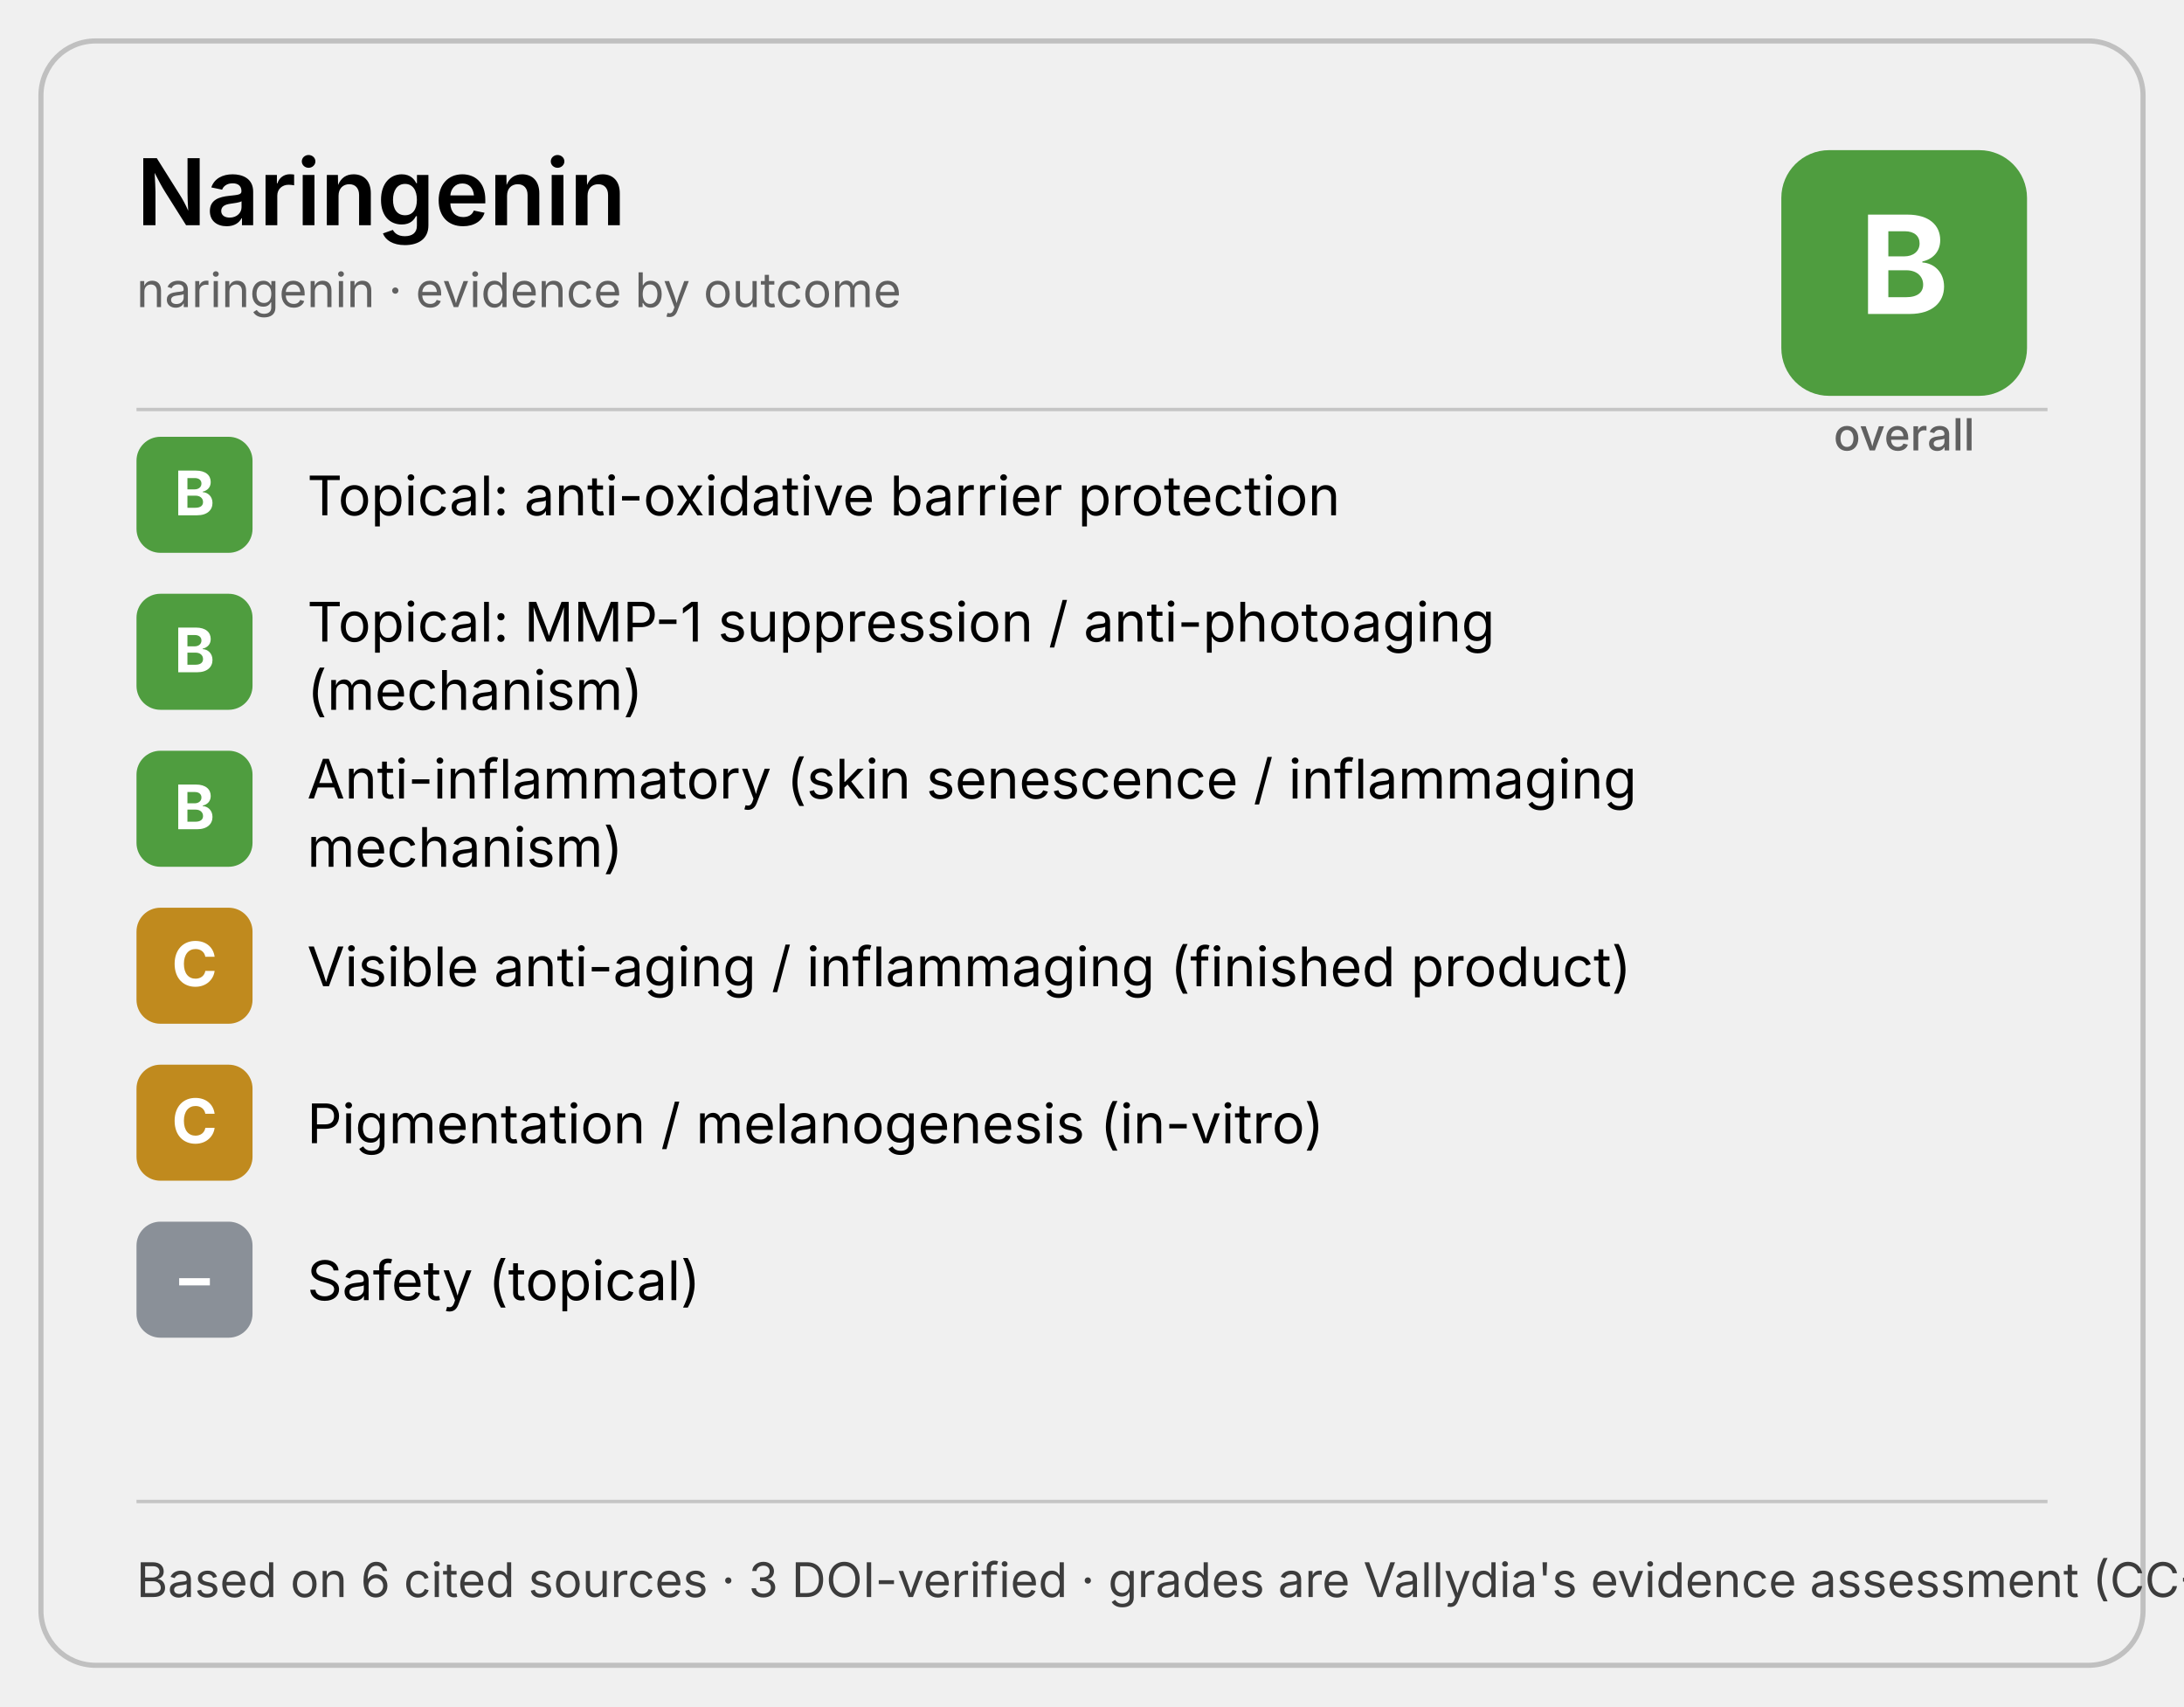
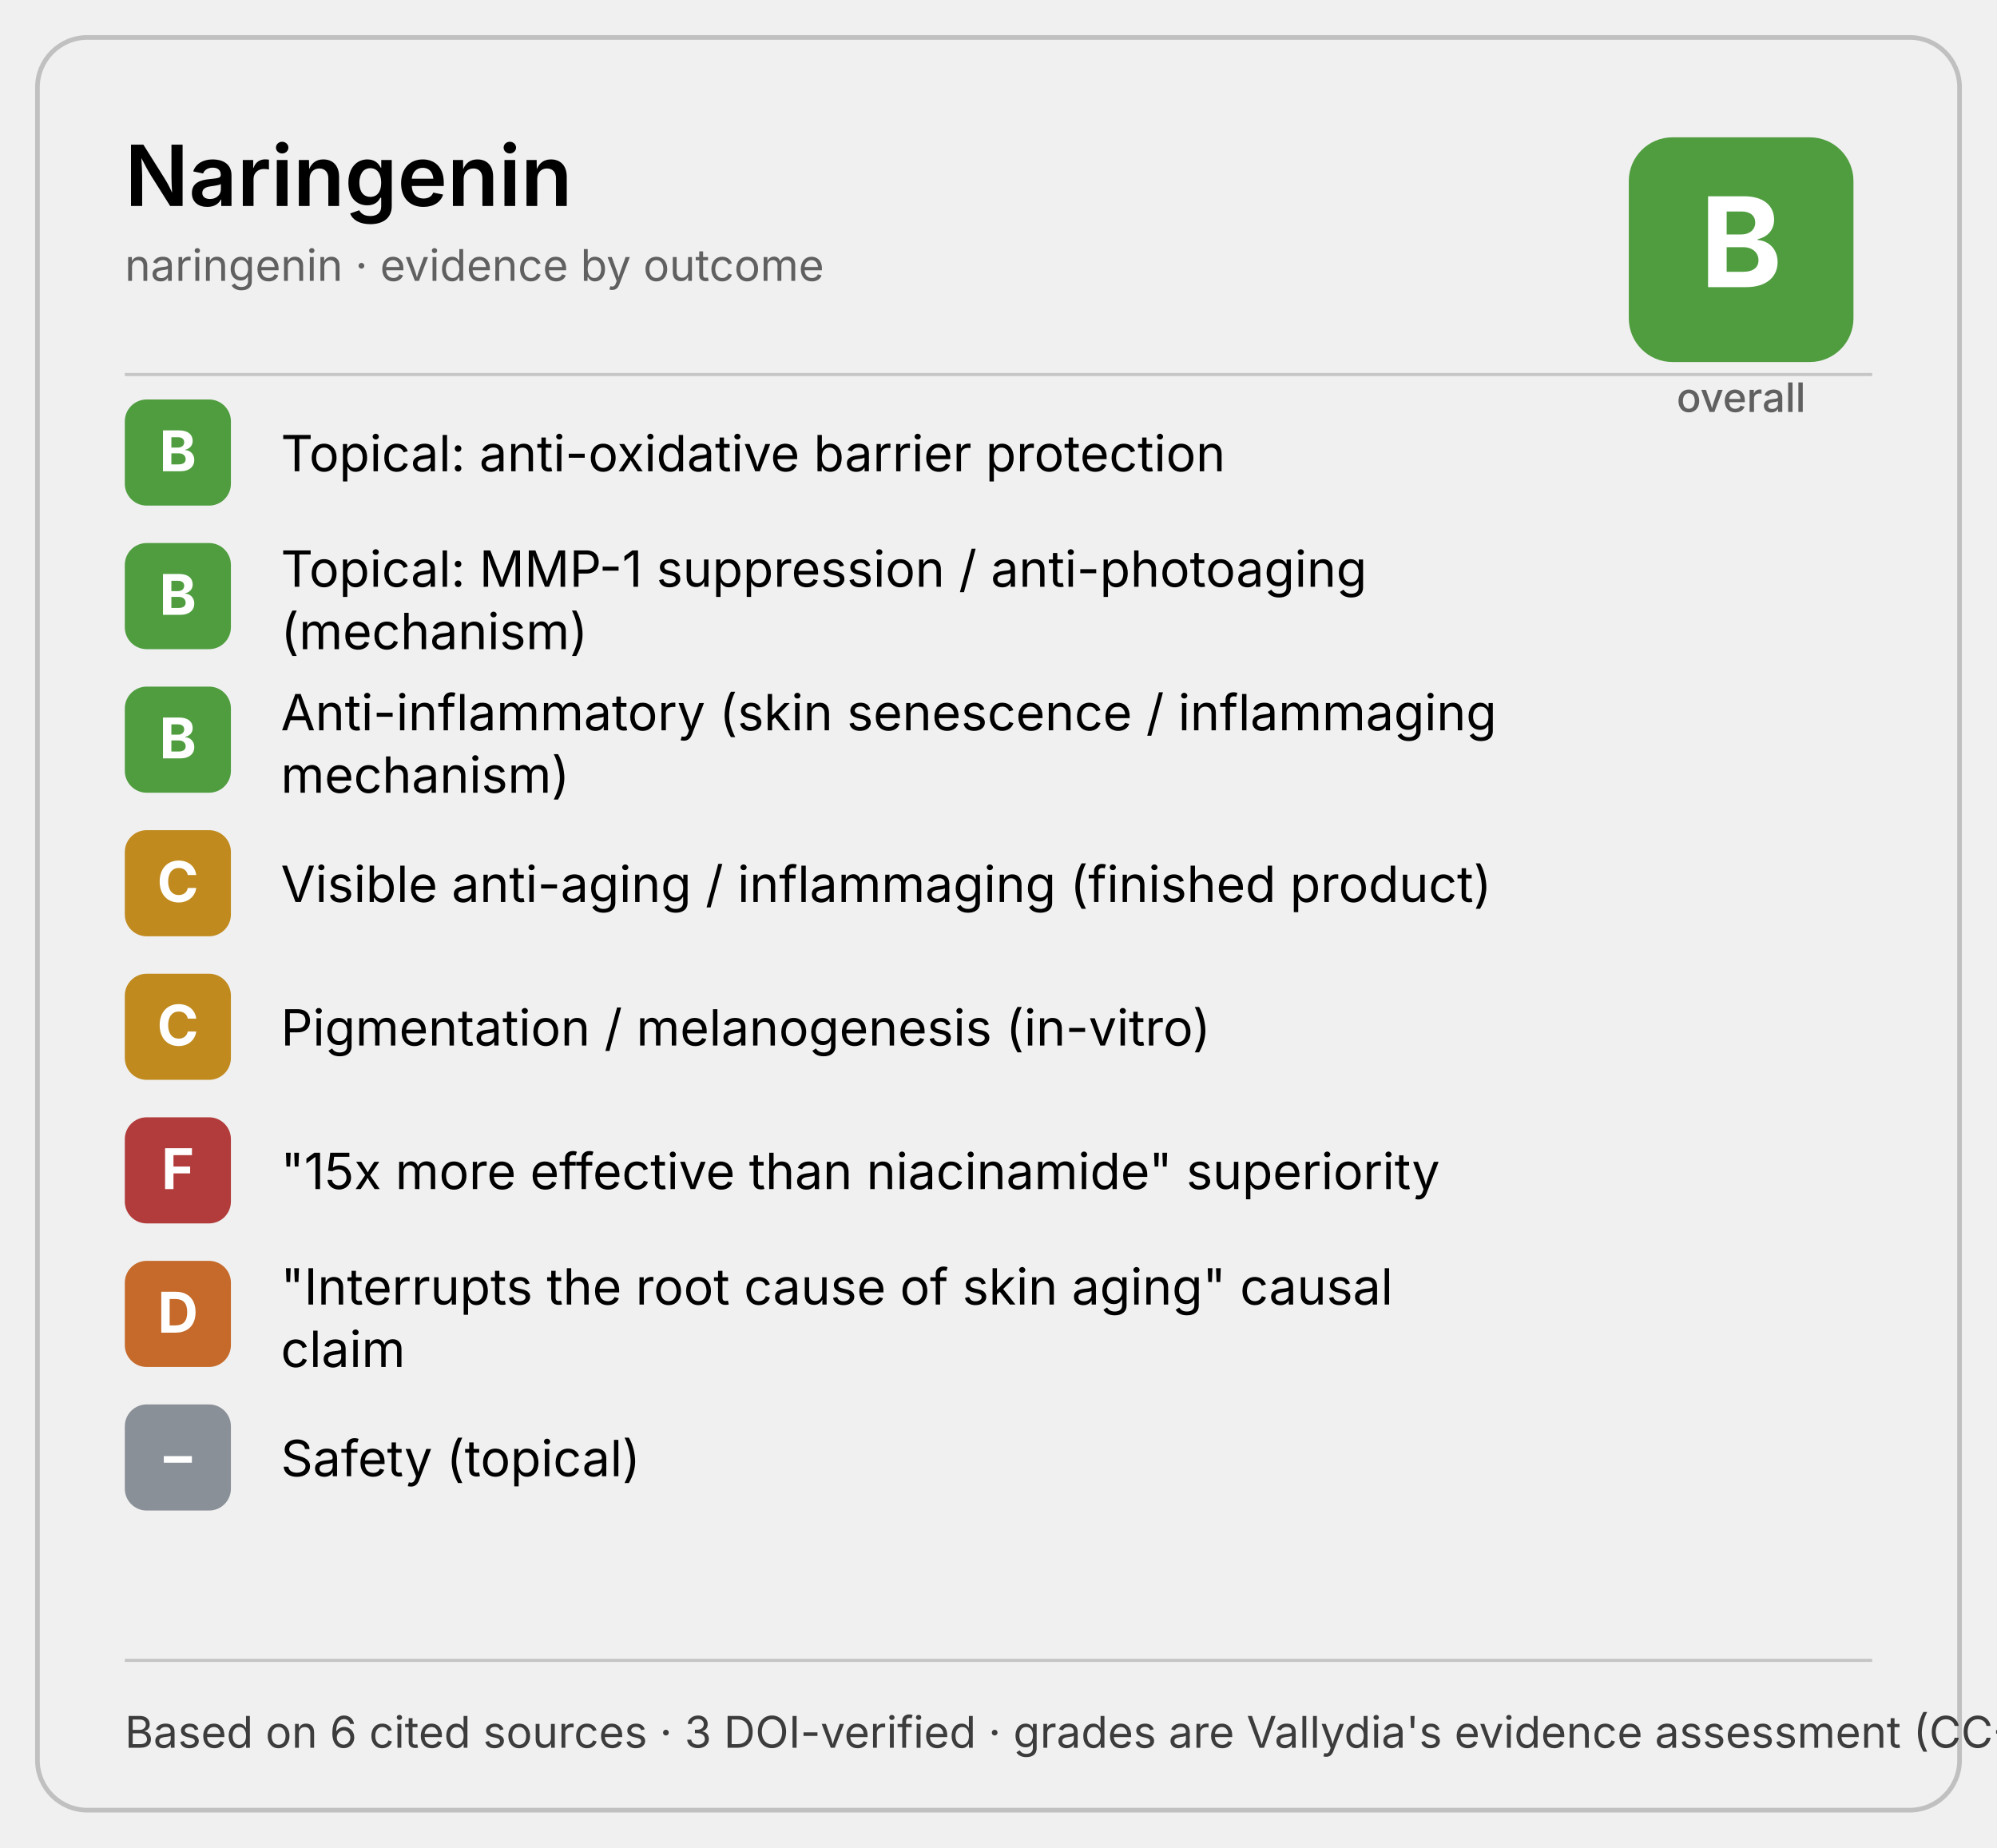
- <svg xmlns="http://www.w3.org/2000/svg" width="640" height="500" viewBox="0 0 640 500" role="img">
+ <svg xmlns="http://www.w3.org/2000/svg" width="640" height="592" viewBox="0 0 640 592" role="img">
  <style>
    .t { font: 600 27px system-ui, -apple-system, "Segoe UI", sans-serif; fill: currentColor; }
    .s { font: 400 14px system-ui, -apple-system, "Segoe UI", sans-serif; fill: currentColor; opacity:.6; }
    .out { font: 400 16px system-ui, -apple-system, "Segoe UI", sans-serif; fill: currentColor; }
    .chip { font: 700 18px system-ui, -apple-system, "Segoe UI", sans-serif; fill: #fff; }
    .obig { font: 700 40px system-ui, -apple-system, "Segoe UI", sans-serif; fill: #fff; }
    .olab { font: 500 13px system-ui, -apple-system, "Segoe UI", sans-serif; fill: currentColor; opacity:.6; }
    .f  { font: 400 14px system-ui, -apple-system, "Segoe UI", sans-serif; fill: currentColor; opacity:.75; }
    .b  { fill: none; stroke: currentColor; stroke-opacity:.2; stroke-width:1.5; }
  </style>
-   <rect class="b" x="12" y="12" width="616" height="476" rx="16" />
+   <rect class="b" x="12" y="12" width="616" height="568" rx="16" />
  <text x="40" y="66" class="t">Naringenin</text>
  <text x="40" y="90" class="s">naringenin · evidence by outcome</text>
  <rect x="522" y="44" width="72" height="72" rx="14" fill="#4f9d3f" />
  <text x="558" y="92" text-anchor="middle" class="obig">B</text>
  <text x="558" y="132" text-anchor="middle" class="olab">overall</text>
  <line x1="40" y1="120" x2="600" y2="120" stroke="currentColor" stroke-opacity=".18" />
  <rect x="40" y="128" width="34" height="34" rx="7" fill="#4f9d3f" />
  <text x="57" y="151" text-anchor="middle" class="chip">B</text>
  <text x="90" y="151" class="out">Topical: anti-oxidative barrier protection</text>
  <rect x="40" y="174" width="34" height="34" rx="7" fill="#4f9d3f" />
  <text x="57" y="197" text-anchor="middle" class="chip">B</text>
  <text x="90" y="188" class="out">Topical: MMP-1 suppression / anti-photoaging</text>
  <text x="90" y="208" class="out">(mechanism)</text>
  <rect x="40" y="220" width="34" height="34" rx="7" fill="#4f9d3f" />
  <text x="57" y="243" text-anchor="middle" class="chip">B</text>
  <text x="90" y="234" class="out">Anti-inflammatory (skin senescence / inflammaging</text>
  <text x="90" y="254" class="out">mechanism)</text>
  <rect x="40" y="266" width="34" height="34" rx="7" fill="#c08a1e" />
  <text x="57" y="289" text-anchor="middle" class="chip">C</text>
  <text x="90" y="289" class="out">Visible anti-aging / inflammaging (finished product)</text>
  <rect x="40" y="312" width="34" height="34" rx="7" fill="#c08a1e" />
  <text x="57" y="335" text-anchor="middle" class="chip">C</text>
  <text x="90" y="335" class="out">Pigmentation / melanogenesis (in-vitro)</text>
-   <rect x="40" y="358" width="34" height="34" rx="7" fill="#8a9098" />
-   <text x="57" y="381" text-anchor="middle" class="chip">–</text>
-   <text x="90" y="381" class="out">Safety (topical)</text>
-   <line x1="40" y1="440" x2="600" y2="440" stroke="currentColor" stroke-opacity=".18" />
-   <text x="40" y="468" class="f">Based on 6 cited sources · 3 DOI-verified · grades are Vallydia's evidence assessment (CC-BY-4.0)</text>
+   <rect x="40" y="358" width="34" height="34" rx="7" fill="#b23b3b" />
+   <text x="57" y="381" text-anchor="middle" class="chip">F</text>
+   <text x="90" y="381" class="out">"15x more effective than niacinamide" superiority</text>
+   <rect x="40" y="404" width="34" height="34" rx="7" fill="#c56a2a" />
+   <text x="57" y="427" text-anchor="middle" class="chip">D</text>
+   <text x="90" y="418" class="out">"Interrupts the root cause of skin aging" causal</text>
+   <text x="90" y="438" class="out">claim</text>
+   <rect x="40" y="450" width="34" height="34" rx="7" fill="#8a9098" />
+   <text x="57" y="473" text-anchor="middle" class="chip">–</text>
+   <text x="90" y="473" class="out">Safety (topical)</text>
+   <line x1="40" y1="532" x2="600" y2="532" stroke="currentColor" stroke-opacity=".18" />
+   <text x="40" y="560" class="f">Based on 6 cited sources · 3 DOI-verified · grades are Vallydia's evidence assessment (CC-BY-4.0)</text>
</svg>
